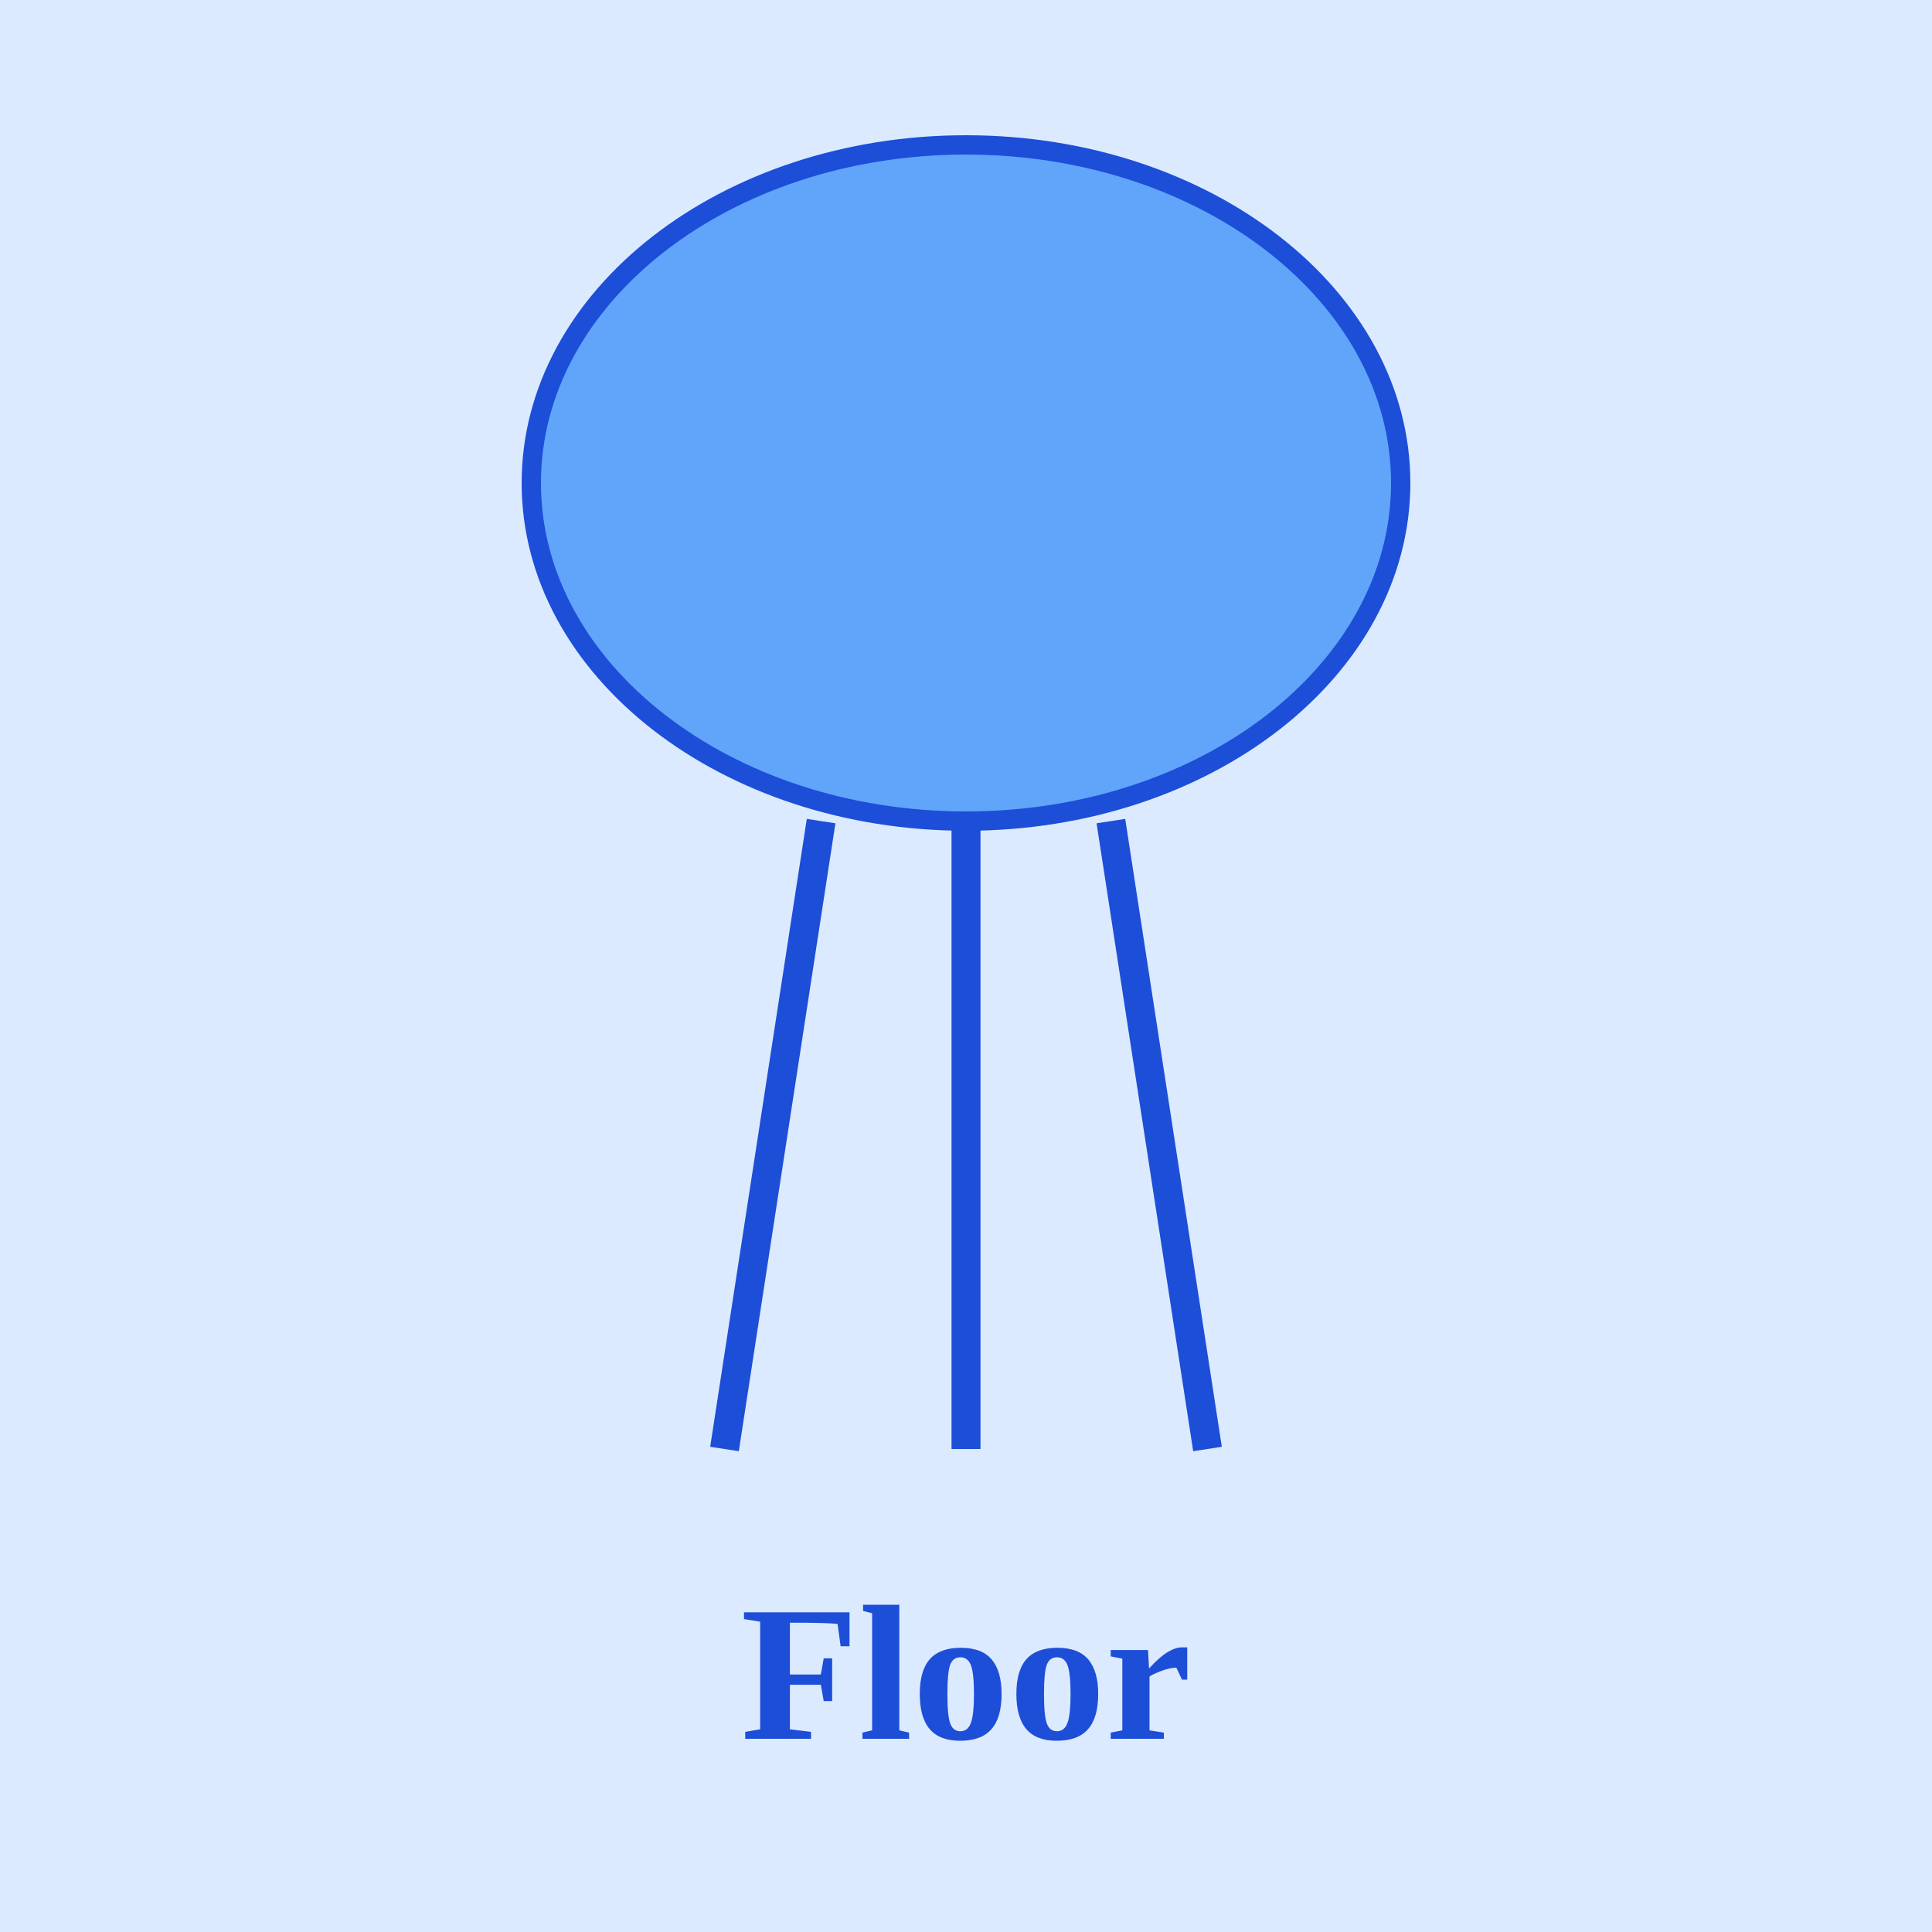
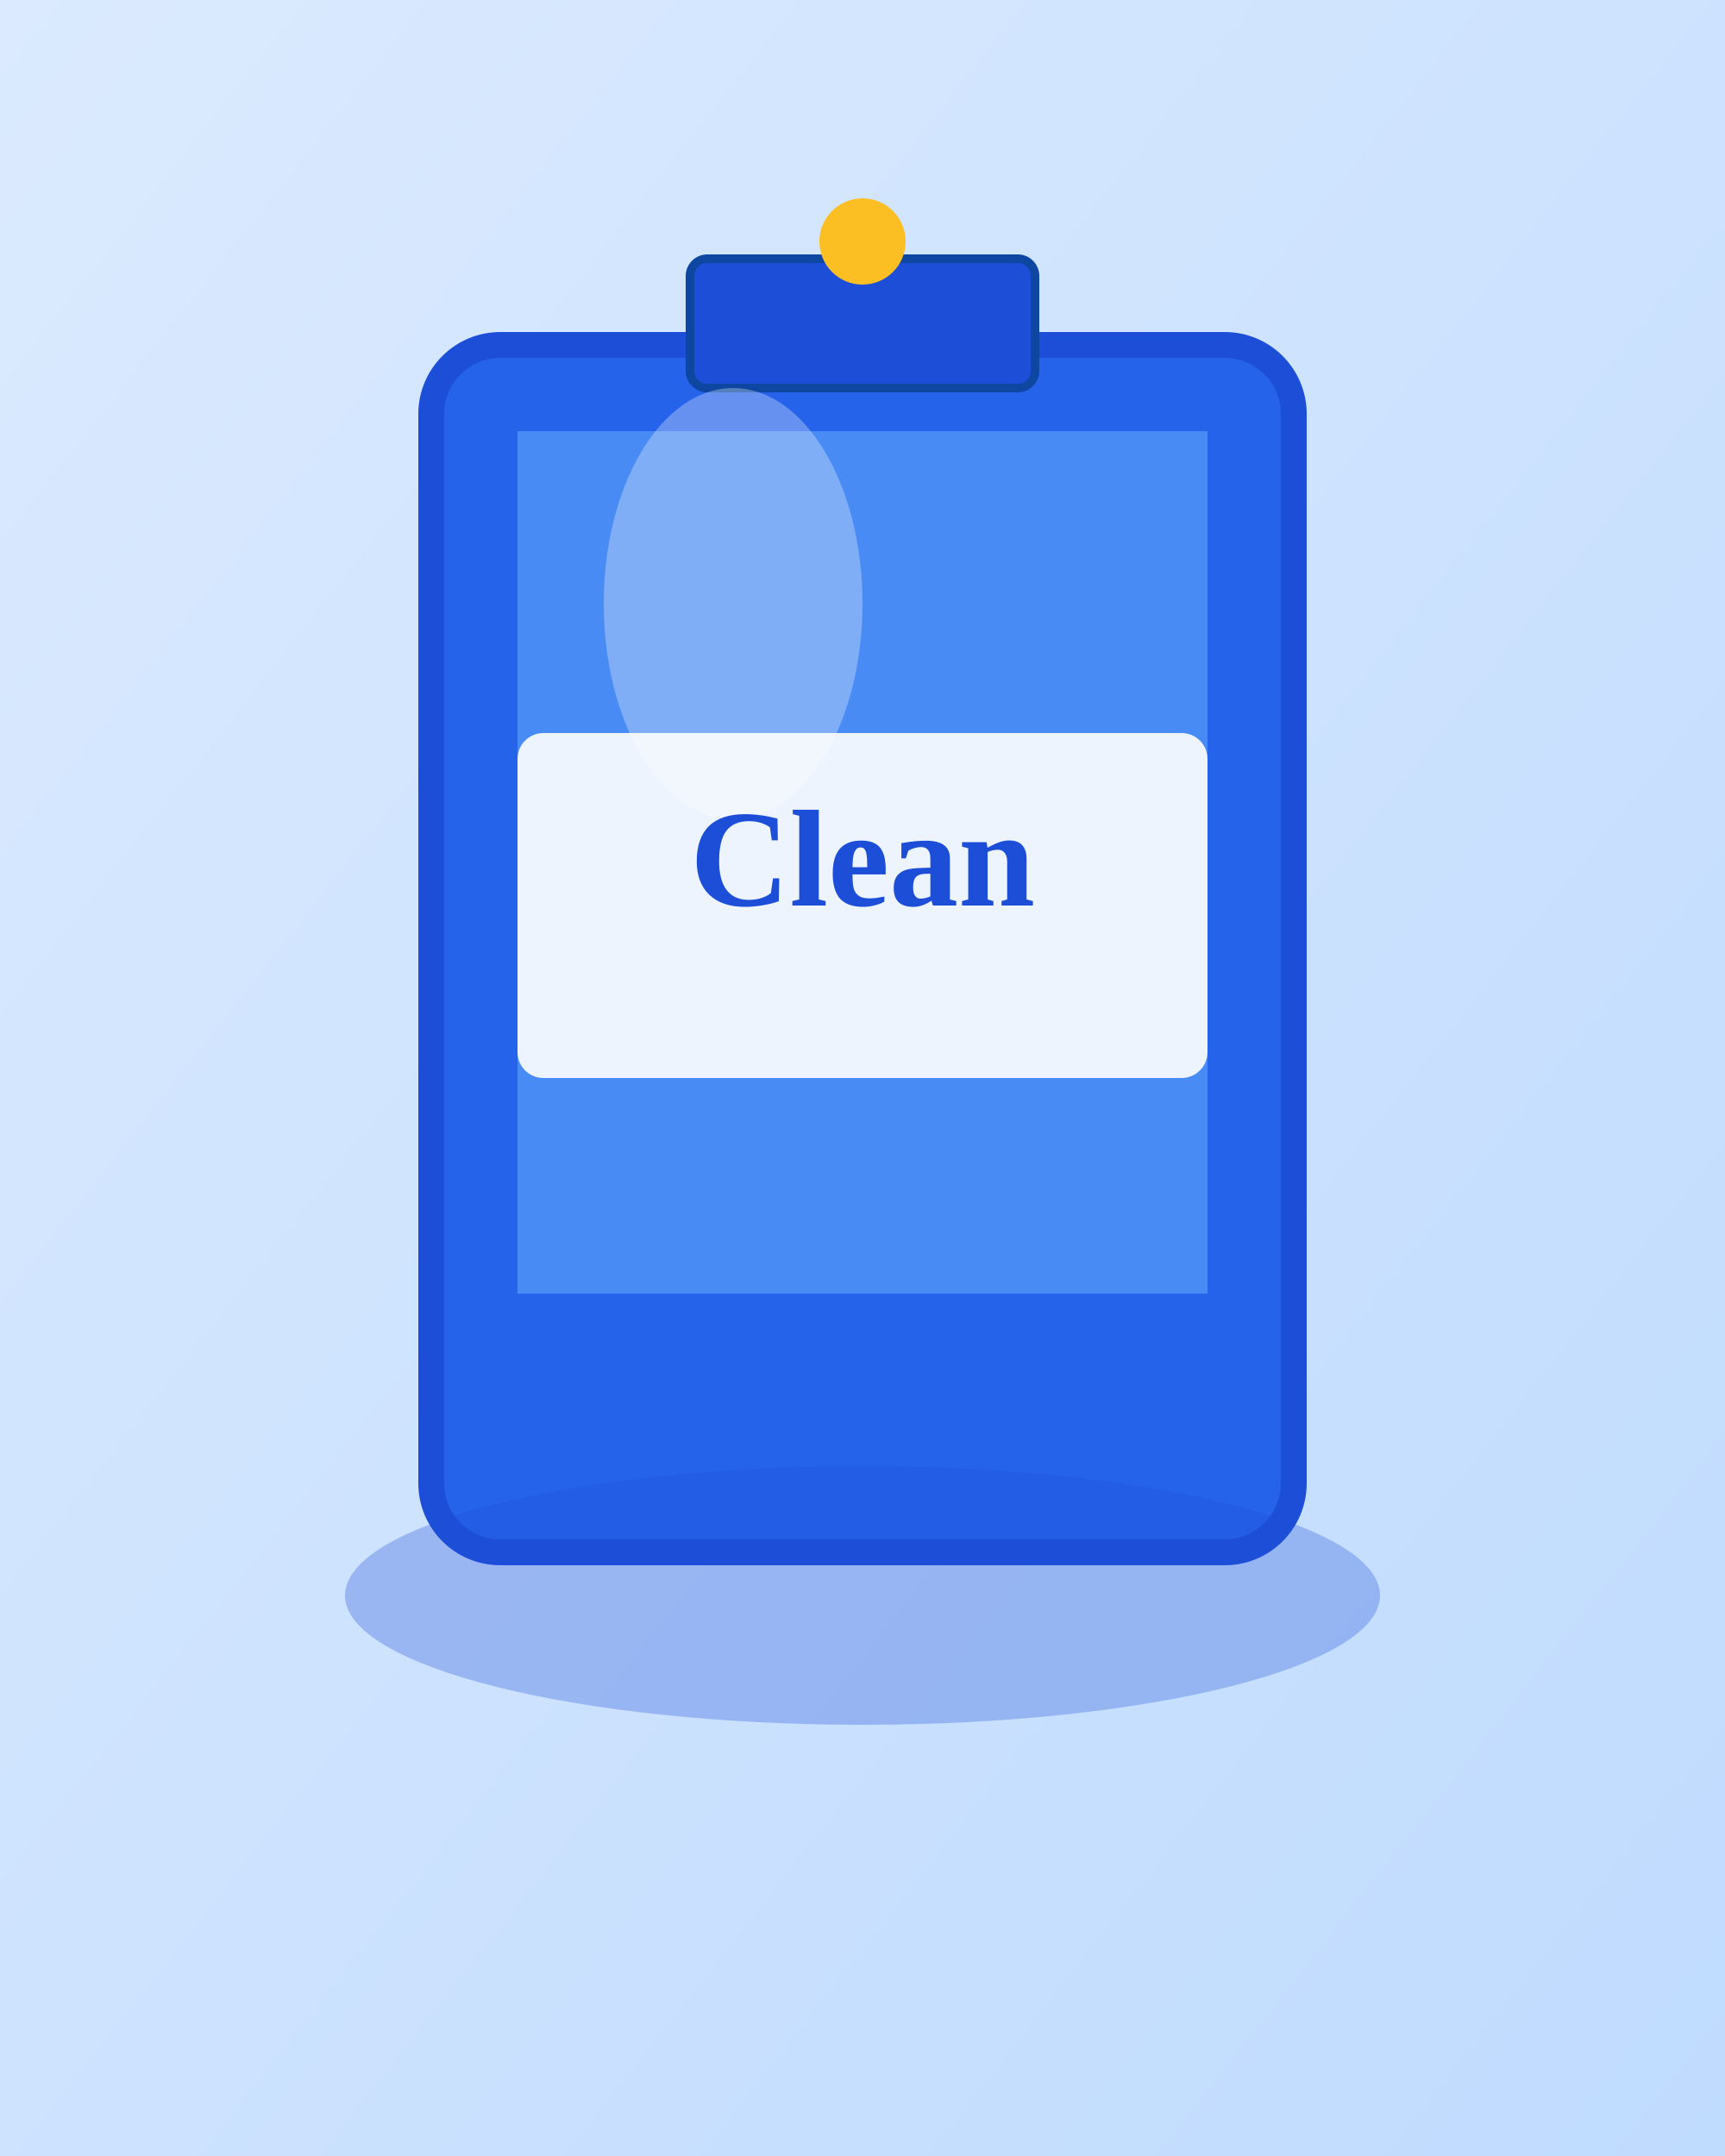
- <svg xmlns="http://www.w3.org/2000/svg" viewBox="0 0 200 200">
-   <rect width="200" height="200" fill="#dbeafe" />
-   <ellipse cx="100" cy="50" rx="45" ry="35" fill="#60a5fa" stroke="#1d4ed8" stroke-width="2" />
-   <path d="M 85 85 L 75 150 M 100 85 L 100 150 M 115 85 L 125 150" stroke="#1d4ed8" stroke-width="3" />
-   <text x="100" y="180" font-size="20" font-weight="bold" text-anchor="middle" fill="#1d4ed8">Floor</text>
+ <svg xmlns="http://www.w3.org/2000/svg" viewBox="0 0 200 250">
+   <defs>
+     <linearGradient id="grad" x1="0%" y1="0%" x2="100%" y2="100%">
+       <stop offset="0%" style="stop-color:#dbeafe;stop-opacity:1" />
+       <stop offset="100%" style="stop-color:#bfdbfe;stop-opacity:1" />
+     </linearGradient>
+   </defs>
+   <rect width="200" height="250" fill="url(#grad)" />
+   <rect x="50" y="40" width="100" height="140" fill="#2563eb" stroke="#1d4ed8" stroke-width="3" rx="8" />
+   <rect x="60" y="50" width="80" height="100" fill="#60a5fa" opacity="0.6" />
+   <rect x="80" y="30" width="40" height="15" fill="#1d4ed8" stroke="#0d47a1" stroke-width="1" rx="2" />
+   <circle cx="100" cy="28" r="5" fill="#fbbf24" />
+   <ellipse cx="85" cy="70" rx="15" ry="25" fill="white" opacity="0.3" />
+   <rect x="60" y="85" width="80" height="40" fill="white" opacity="0.9" rx="3" />
+   <text x="100" y="105" text-anchor="middle" font-size="16" font-weight="bold" fill="#1d4ed8">Clean</text>
+   <ellipse cx="100" cy="185" rx="60" ry="15" fill="#1d4ed8" opacity="0.3" />
</svg>
